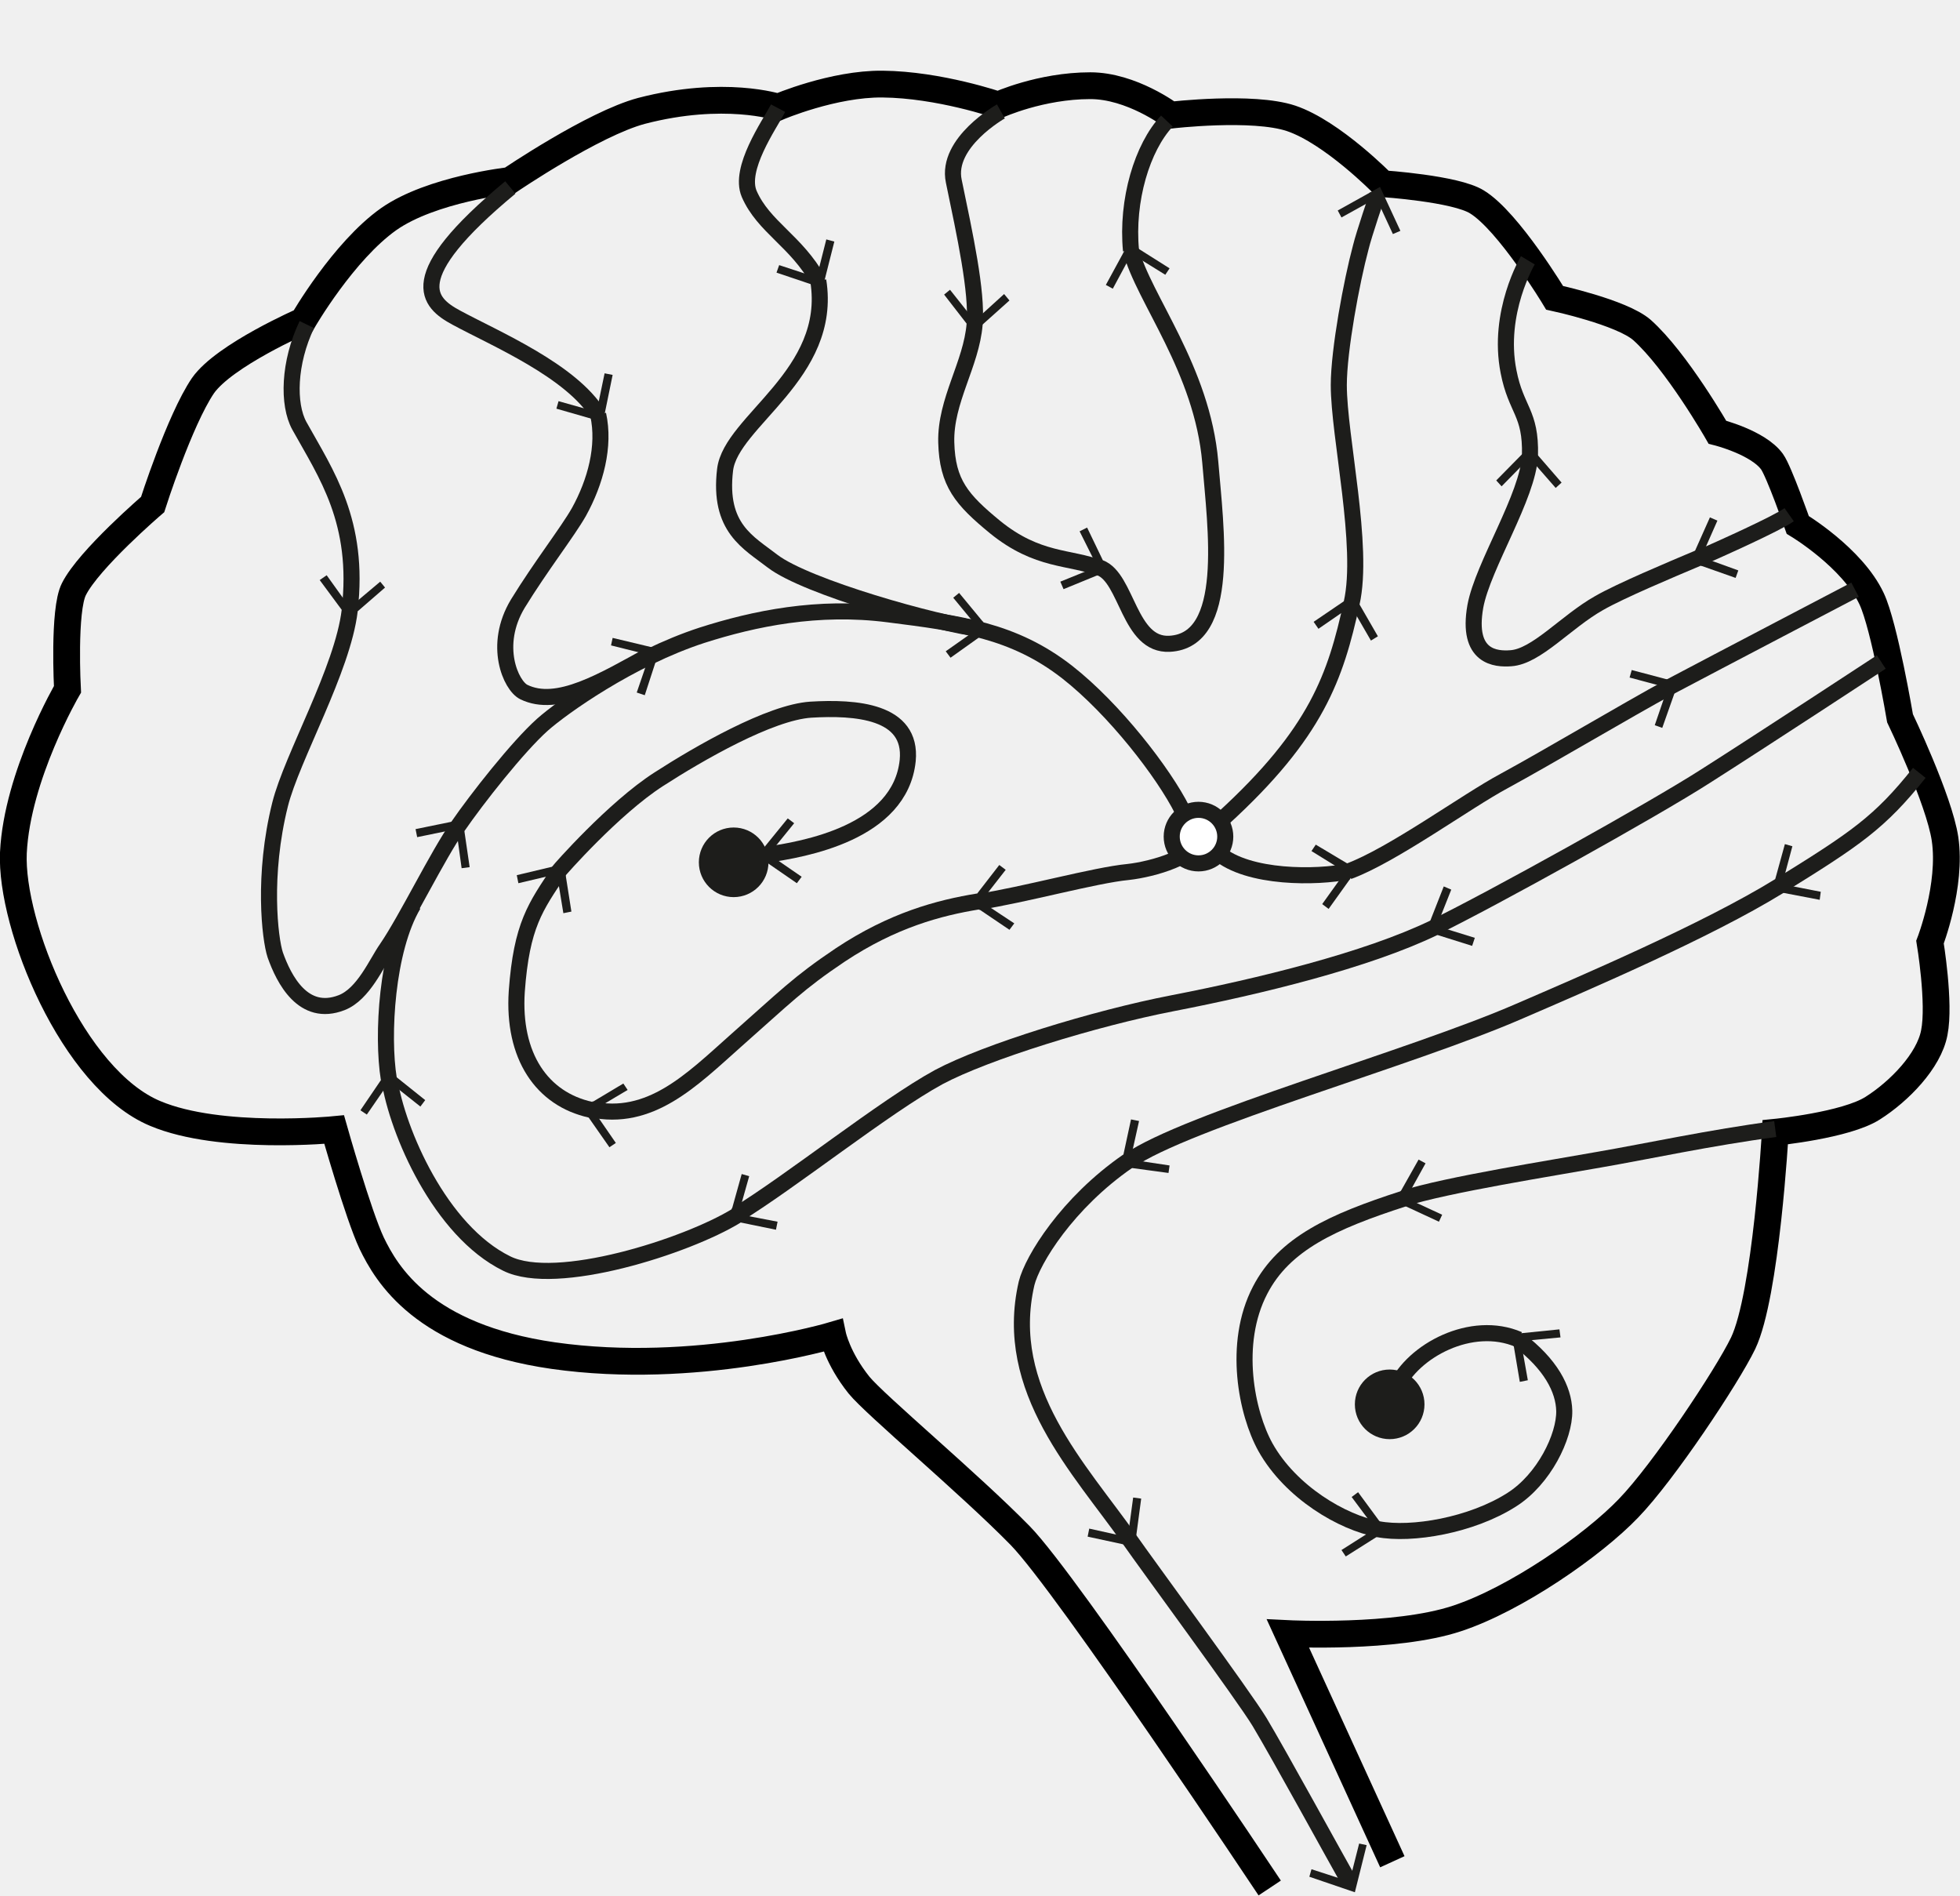
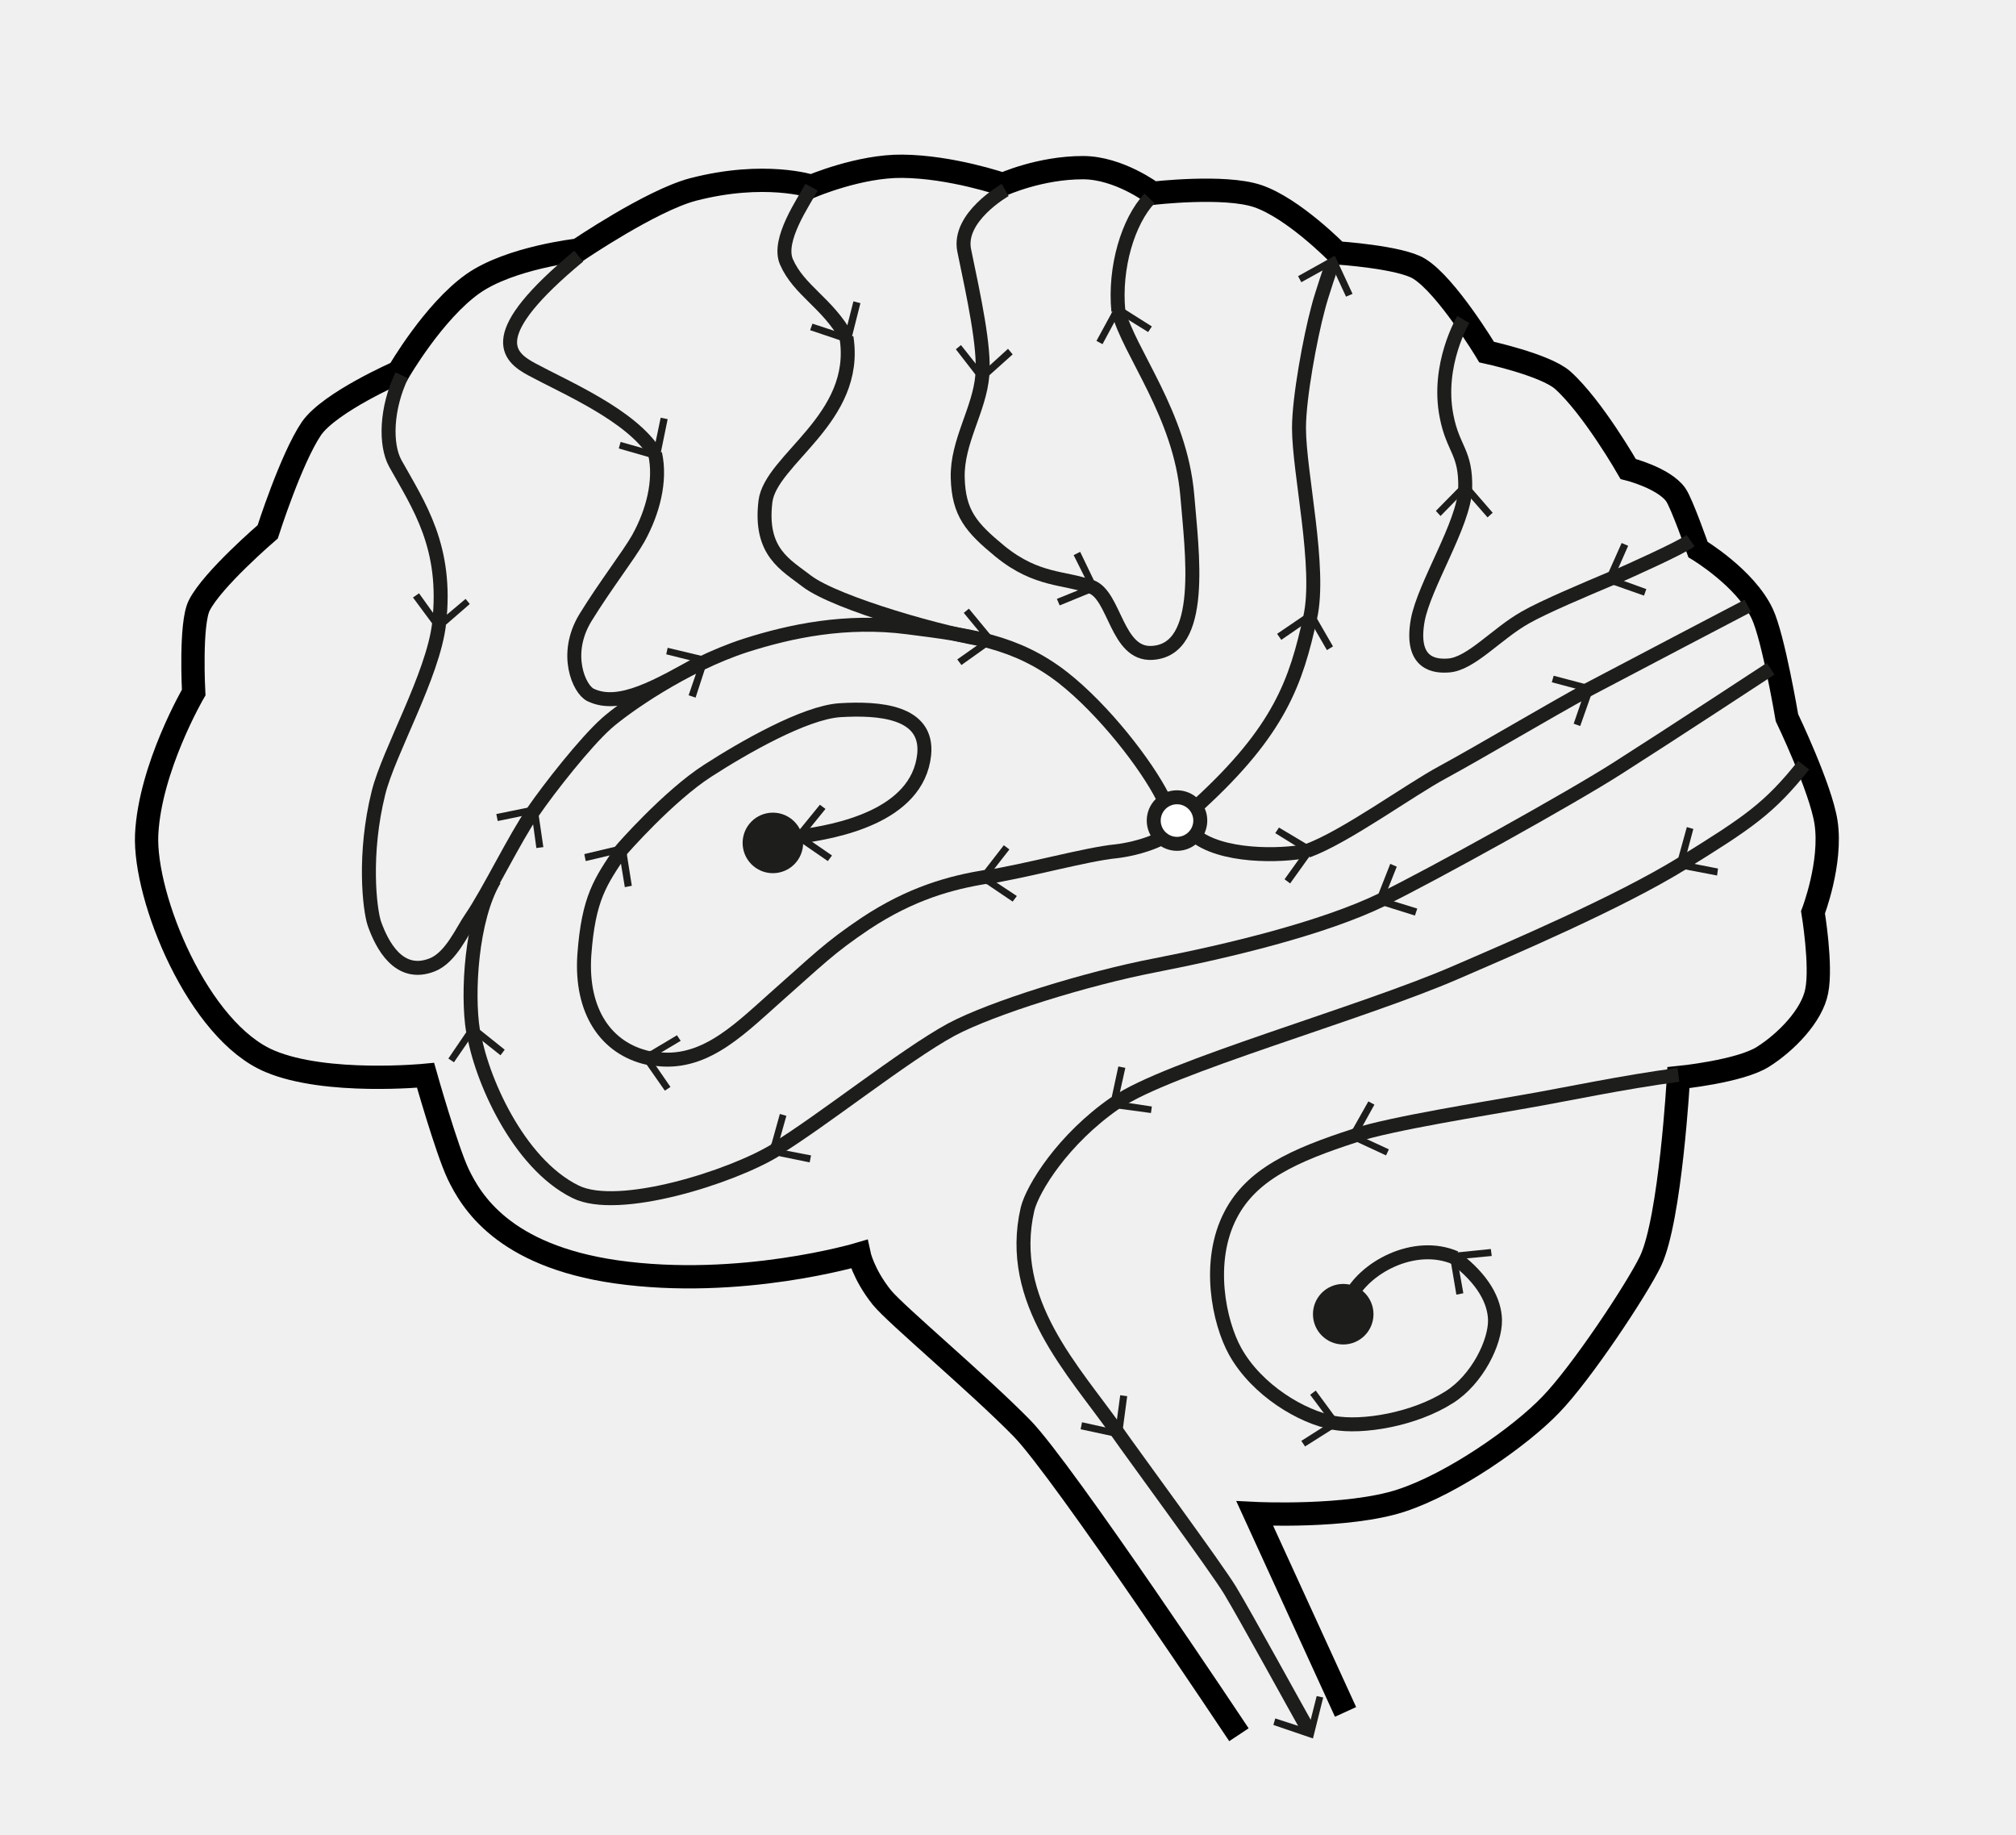
- <svg xmlns="http://www.w3.org/2000/svg" version="1.1" id="Layer_1" x="0px" y="0px" viewBox="0 0 366 353.9" style="enable-background:new 0 0 366 353.9;" xml:space="preserve">
+ <svg xmlns="http://www.w3.org/2000/svg" version="1.1" id="Layer_1" x="0px" y="0px" viewBox="0 0 433 393.9" style="enable-background:new 0 0 433 393.9;" xml:space="preserve">
  <style type="text/css">
	.st0{fill:#1D1D1B;stroke:#1D1D1B;stroke-width:3;stroke-miterlimit:10;}
	.st1{fill:none;stroke:#000000;stroke-width:5;stroke-miterlimit:10;}
	.st2{fill:#FFFFFF;stroke:#1D1D1B;stroke-miterlimit:10;}
	.st3{fill:none;stroke:#1D1D1B;stroke-width:3;stroke-miterlimit:10;}
	.st4{fill:#1D1D1B;}
	.st5{fill:#FFFFFF;stroke:#1D1D1B;stroke-width:3;stroke-miterlimit:10;}
</style>
  <g>
-     <circle class="st0" cx="259.5" cy="262.2" r="5" />
-     <circle class="st0" cx="137" cy="161" r="5" />
-     <path class="st1" d="M237.1,352.5c0,0-37.7-56.7-46.6-65.8c-9.5-9.7-27.1-24.4-30.1-28.1c-4-5-4.9-9.3-4.9-9.3s-25.5,7.6-52.2,3.8   c-24.3-3.5-31.1-15.2-33.9-21c-2.5-5.3-7-21.2-7-21.2s-21.3,2.1-33.4-3c-15.4-6.4-27.1-35.1-26.5-48.7   c0.7-14.4,10.1-30.5,10.1-30.5s-0.8-14.8,1.2-18.7c2.8-5.6,14.7-15.8,14.7-15.8s5-15.7,9.4-22.2c4-5.7,18.7-12.1,18.7-12.1   s7.5-13,16-19c8-5.6,22.6-7.2,22.6-7.2s15.6-10.6,24.6-13c15.4-4,25.5-0.7,25.5-0.7s10.3-4.4,19.5-4.3c10.6,0.1,21.6,3.9,21.6,3.9   s7.9-3.6,17.2-3.6c7.7,0,15,5.5,15,5.5s15.3-1.8,22.5,0.6c7.7,2.6,17.1,12.2,17.1,12.2s13.6,0.9,17.6,3.4   c5.9,3.6,14.5,17.9,14.5,17.9s12.5,2.7,16.3,6c6.5,5.8,14.1,19.1,14.1,19.1s7.6,1.9,10.2,5.5c1.3,1.8,4.8,11.8,4.8,11.8   s10.2,6.1,13.8,13.8c2.4,5.1,5.3,22.3,5.3,22.3s7.3,15.2,8.4,22.5c1.3,8.7-2.8,19.3-2.8,19.3s1.9,11.4,0.8,16.9   c-1,5.3-6.6,11-11.5,14.1c-5,3.2-18.2,4.5-18.2,4.5s-1.7,30.4-6,39.4c-3,6.2-14.9,24.1-21.4,30.8c-6.6,6.9-21.1,17-32.1,20.6   c-11.5,3.8-31.5,2.8-31.5,2.8l19.5,42.6" />
-     <path class="st2" d="M220.8,0" />
-     <g>
-       <g>
-         <path class="st3" d="M104.3,162.7c0.2-0.3,10.3-11.8,18.7-17.2c7.6-4.9,20.8-12.5,28.4-13c8.3-0.5,19,0.2,18.1,9.5     c-1.4,13.5-19.4,16.6-26.5,17.6" />
-         <g>
-           <polygon class="st4" points="147.1,152.8 148.3,153.7 143.6,159.5 149.7,163.7 148.8,164.9 141.4,159.8     " />
-         </g>
-       </g>
-     </g>
-     <g>
-       <g>
-         <path class="st3" d="M110.3,207.2c-9.1-2-14.6-10-13.8-22.1c0.9-12.4,3.5-15.8,7.9-22.4" />
-         <g>
-           <polygon class="st4" points="106.7,170.2 105.2,170.5 104,163.2 96.8,164.9 96.5,163.4 105.3,161.3     " />
-         </g>
-       </g>
-     </g>
-     <g>
-       <g>
-         <path class="st3" d="M182.7,168.3c-7.4,1.2-16,3.5-25.8,10c-7.9,5.3-10.2,7.8-19.6,16.1c-8.2,7.3-15.9,15.1-27,12.7" />
-         <g>
-           <polygon class="st4" points="116.4,202.3 117.2,203.5 110.8,207.3 115,213.4 113.8,214.2 108.7,206.9     " />
-         </g>
-       </g>
-     </g>
-     <g>
-       <g>
-         <path class="st3" d="M223.8,156.2c0,3.7-8.6,6.1-13.1,6.6c-6.3,0.6-19.5,4.3-28.1,5.6" />
-         <g>
-           <polygon class="st4" points="186.6,161.5 187.8,162.4 183.2,168.3 189.4,172.4 188.5,173.6 181.1,168.6     " />
-         </g>
-       </g>
-     </g>
-     <path class="st3" d="M72.6,201.4c-1.3-8-0.4-24.1,4.6-32.5" />
-     <g>
-       <g>
-         <path class="st3" d="M137.5,227c-9.3,5.7-33.7,13.5-42.9,8.9c-12.4-6.1-20.4-24.6-21.9-34.4" />
-         <g>
-           <polygon class="st4" points="79.4,205.4 78.5,206.6 72.7,202 68.5,208.1 67.3,207.3 72.4,199.8     " />
-         </g>
-       </g>
-     </g>
-     <g>
-       <g>
-         <path class="st3" d="M267.8,173.2c-12.6,6.1-32.8,11-48.8,14.1c-14.5,2.8-34.9,9.1-43.7,13.8c-10.1,5.5-27.7,19.6-37.9,25.8" />
-         <g>
-           <polygon class="st4" points="138.5,219.2 139.9,219.6 137.9,226.7 145.2,228.1 144.9,229.6 136.1,227.8     " />
-         </g>
-       </g>
-     </g>
-     <g>
-       <g>
-         <path class="st3" d="M351.3,123.6c0,0-22.1,14.5-32.8,21.3c-9.8,6.3-40.1,23.1-50.6,28.2" />
-         <g>
-           <polygon class="st4" points="269.6,165.5 271,166.1 268.3,172.9 275.4,175.1 274.9,176.6 266.3,173.9     " />
-         </g>
-       </g>
-     </g>
-     <path class="st3" d="M285.7,85c0.2-8-2.6-8.4-4-15.6c-2.2-11.1,3.6-20.8,3.6-20.8" />
-     <g>
-       <g>
-         <path class="st3" d="M317.1,104.2c-5.2,2.2-14.5,6.1-18.5,8.4c-6.2,3.5-11.7,10-16.5,10.3c-2.7,0.2-8.3-0.1-6.6-9.7     c1.4-7.6,9.9-20.6,10.2-28.2" />
-         <g>
-           <polygon class="st4" points="291.6,90.1 290.5,91.1 285.6,85.5 280.4,90.8 279.4,89.7 285.7,83.3     " />
-         </g>
-       </g>
-     </g>
-     <g>
-       <g>
-         <path class="st3" d="M334.1,96.1c-2.4,1.7-12.9,6.4-17,8.2" />
-         <g>
-           <polygon class="st4" points="319.3,96.6 320.7,97.2 317.7,104 324.6,106.5 324.1,107.9 315.6,104.9     " />
-         </g>
-       </g>
-     </g>
-     <path class="st3" d="M85.5,154.3c3.5-5.1,11.2-14.9,15.8-19c3.6-3.2,16.3-12.3,29.8-16.7c9.7-3.1,21.6-5.6,34.8-3.9   c13.4,1.7,23.4,3,33.4,10.8c8.8,6.9,18,18.8,21.5,25.8" />
-     <g>
-       <g>
-         <path class="st3" d="M65.3,114c-1.3,11-10.8,27.4-13,36.2c-3.3,13.2-1.9,25.1-0.9,28.1c1.6,4.5,5.2,11.7,12.4,8.9     c4.1-1.6,6.5-7.4,8.4-10.1c3.7-5.4,9.5-17.4,13.3-22.8" />
-         <g>
-           <polygon class="st4" points="87.7,161.9 86.2,162.1 85.2,154.8 77.9,156.3 77.6,154.8 86.4,153     " />
-         </g>
-       </g>
-     </g>
-     <g>
-       <g>
-         <path class="st3" d="M57.3,60.6c-3.4,7.1-3.6,14.9-1.4,18.9c5,9,11.3,17.9,9.4,34.4" />
-         <g>
-           <polygon class="st4" points="59.7,108.3 61,107.4 65.3,113.4 71,108.6 71.9,109.7 65.1,115.6     " />
-         </g>
-       </g>
-     </g>
-     <g>
-       <g>
-         <path class="st3" d="M111.7,77.4c1.3,5.9-0.5,12.6-3.6,18.2c-2.1,3.7-7.1,10.1-11.4,17.1c-4.7,7.8-1.3,15.3,1.1,16.5     c6.3,3.1,14.8-2.1,23.9-7.1" />
-         <g>
-           <polygon class="st4" points="120.4,129.8 118.9,129.3 121.3,122.3 114.1,120.5 114.4,119.1 123.2,121.2     " />
-         </g>
-       </g>
-     </g>
-     <g>
-       <g>
-         <path class="st3" d="M95.3,35C74.9,51.9,80,56.5,85.2,59.3c7.2,3.9,21.5,9.9,26.5,18.1" />
-         <g>
-           <polygon class="st4" points="103.9,76.3 104.3,74.9 111.4,76.9 112.9,69.7 114.4,70 112.6,78.8     " />
-         </g>
-       </g>
-     </g>
-     <g>
-       <g>
-         <path class="st3" d="M152.8,52.4c2.8,17.5-16.3,26.2-17.4,35.3c-1.3,10.9,4.4,13.6,8.9,17.1c6.3,4.8,30.4,11.6,39,12.7" />
-         <g>
-           <polygon class="st4" points="177.5,122.8 176.6,121.6 182.7,117.3 178,111.6 179.1,110.7 184.8,117.6     " />
-         </g>
-       </g>
-     </g>
-     <g>
-       <g>
-         <path class="st3" d="M145.3,20.2c-1.7,3.2-7.4,11.3-5.4,16c2.7,6.2,8.8,8.8,12.9,16.2" />
-         <g>
-           <polygon class="st4" points="145,50.9 145.5,49.5 152.5,51.8 154.3,44.7 155.8,45.1 153.6,53.8     " />
-         </g>
-       </g>
-     </g>
-     <path class="st3" d="M211.2,46.8c-0.9-9.4,2.1-19.3,6.7-24.2" />
-     <g>
-       <g>
-         <path class="st3" d="M205.4,106c5.1,1.9,5.4,14.6,13,14.2c11.6-0.6,8.6-21.7,7.6-33.9c-1.5-17.4-12.5-30.6-14.8-39.5" />
-         <g>
-           <polygon class="st4" points="218.4,50.1 217.6,51.3 211.3,47.4 207.8,53.9 206.5,53.2 210.8,45.3     " />
-         </g>
-       </g>
-     </g>
-     <g>
-       <g>
-         <path class="st3" d="M182,60.5c-0.6,7.5-5.5,14.3-5.3,22.1c0.2,7.6,2.9,10.7,9.1,15.8c8,6.5,14,5.5,19.6,7.7" />
-         <g>
-           <polygon class="st4" points="198.6,110 198,108.6 204.9,105.8 201.6,99.2 203,98.5 206.9,106.6     " />
-         </g>
-       </g>
-     </g>
-     <g>
-       <g>
-         <path class="st3" d="M186.9,20.8c0,0-10.3,5.8-8.8,13c2.1,10.1,4.4,20.7,3.9,26.7" />
-         <g>
-           <polygon class="st4" points="176.3,55 177.4,54.1 182,59.9 187.5,54.9 188.5,56.1 181.8,62.1     " />
-         </g>
-       </g>
-     </g>
-     <g>
-       <g>
-         <g>
-           <path class="st3" d="M210.9,287.4c3.2,4.6,21.4,29.3,24.3,34.1c3.6,6,14,25,17,30.3" />
-           <g>
-             <polygon class="st4" points="244.5,350.4 244.9,349 252,351.3 253.8,344.2 255.2,344.5 253,353.3      " />
-           </g>
-         </g>
-       </g>
-       <g>
-         <g>
-           <path class="st3" d="M210.6,216.8c-11.3,7.8-17.8,18.4-18.9,22.8c-4.6,19.9,10,34.7,19.2,47.8" />
-           <g>
-             <polygon class="st4" points="203.1,286.9 203.4,285.4 210.6,287 211.6,279.6 213.1,279.8 211.9,288.8      " />
-           </g>
-         </g>
-       </g>
-       <g>
-         <g>
-           <path class="st3" d="M332.3,165.4c-13.6,8.4-36.8,18.3-48.6,23.4c-20.2,8.8-62.1,20.4-73,28" />
-           <g>
-             <polygon class="st4" points="211.2,209 212.7,209.3 211.1,216.5 218.4,217.6 218.2,219 209.3,217.8      " />
-           </g>
-         </g>
-       </g>
-       <g>
-         <g>
-           <path class="st3" d="M358.4,144.3c-7.4,9.3-11.9,12.3-26.1,21.1" />
-           <g>
-             <polygon class="st4" points="333.3,157.6 334.7,158 332.8,165.1 340,166.5 339.8,168 330.9,166.3      " />
-           </g>
-         </g>
-       </g>
-     </g>
-     <g>
-       <g>
-         <path class="st3" d="M252.4,112.6c2.4-10.6-2.4-31.1-2.4-40.7c0-6.5,2.4-19.4,4.1-25.7c0.6-2.5,3.1-9.8,3.1-9.8" />
-         <g>
-           <polygon class="st4" points="261.5,43.1 260.1,43.7 257,37 250.5,40.6 249.8,39.3 257.7,34.9     " />
-         </g>
-       </g>
-     </g>
-     <g>
-       <g>
-         <path class="st3" d="M228.4,152.8c17.5-16,21-26.5,24-40.2" />
-         <g>
-           <polygon class="st4" points="257.3,118.8 256,119.6 252.3,113.2 246.2,117.4 245.3,116.1 252.8,111     " />
-         </g>
-       </g>
-     </g>
-     <path class="st3" d="M311.9,128.2c8.5-4.5,34.5-18.1,34.5-18.1" />
-     <g>
-       <g>
-         <path class="st3" d="M251.8,162.7c8.2-3,22-13.1,29.1-16.9c8.1-4.4,22.9-13.2,31-17.6" />
-         <g>
-           <polygon class="st4" points="310.4,135.9 309,135.4 311.4,128.4 304.3,126.5 304.7,125.1 313.4,127.4     " />
-         </g>
-       </g>
-     </g>
-     <g>
-       <g>
-         <path class="st3" d="M227.4,159.2c5.7,4.9,18.6,4.7,24.4,3.5" />
-         <g>
-           <polygon class="st4" points="248.1,169.7 246.9,168.8 251.2,162.8 244.9,158.9 245.7,157.7 253.4,162.3     " />
-         </g>
-       </g>
-     </g>
-     <path class="st3" d="M283.6,250.1c-8.8-3.8-19.8,2.1-22.9,9" />
-     <g>
-       <g>
-         <path class="st3" d="M257.3,285.5c6.3,1.2,17.5-0.7,25-5.5c6-3.8,9.9-11.8,9.8-16.6c-0.1-4-2.5-8.7-8.6-13.3" />
-         <g>
-           <polygon class="st4" points="291.2,248.2 291.4,249.7 284,250.4 285.3,257.7 283.8,258 282.3,249.1     " />
-         </g>
-       </g>
-     </g>
-     <g>
-       <g>
-         <path class="st3" d="M262.1,223.8c-13.3,4.3-22.3,8.4-26.8,17.1c-5.2,10-2.5,23,1,29.3c4.7,8.4,14.4,14.1,21.1,15.3" />
-         <g>
-           <polygon class="st4" points="251.3,290.6 250.5,289.4 256.8,285.4 252.4,279.5 253.6,278.6 258.9,285.8     " />
-         </g>
-       </g>
-     </g>
-     <g>
-       <g>
-         <path class="st3" d="M331.5,210.8c-12.1,1.6-24.1,4.2-32.8,5.7c-8.3,1.5-28.7,4.7-36.7,7.3" />
-         <g>
-           <polygon class="st4" points="264.9,216.5 266.2,217.2 262.6,223.7 269.3,226.8 268.7,228.1 260.5,224.3     " />
-         </g>
-       </g>
-     </g>
-     <circle class="st5" cx="223.8" cy="156.2" r="5" />
+     <circle class="st0" cx="288.5" cy="282.2" r="5" />
+     <circle class="st0" cx="166" cy="181" r="5" />
+     <path class="st1" d="M266.1,372.5c0,0-37.7-56.7-46.6-65.8c-9.5-9.7-27.1-24.4-30.1-28.1c-4-5-4.9-9.3-4.9-9.3s-25.5,7.6-52.2,3.8   c-24.3-3.5-31.1-15.2-33.9-21c-2.5-5.3-7-21.2-7-21.2s-21.3,2.1-33.4-3c-15.4-6.4-27.1-35.1-26.5-48.7   c0.7-14.4,10.1-30.5,10.1-30.5s-0.8-14.8,1.2-18.7c2.8-5.6,14.7-15.8,14.7-15.8s5-15.7,9.4-22.2c4-5.7,18.7-12.1,18.7-12.1   s7.5-13,16-19c8-5.6,22.6-7.2,22.6-7.2s15.6-10.6,24.6-13c15.4-4,25.5-0.7,25.5-0.7s10.3-4.4,19.5-4.3c10.6,0.1,21.6,3.9,21.6,3.9   s7.9-3.6,17.2-3.6c7.7,0,15,5.5,15,5.5s15.3-1.8,22.5,0.6c7.7,2.6,17.1,12.2,17.1,12.2s13.6,0.9,17.6,3.4   c5.9,3.6,14.5,17.9,14.5,17.9s12.5,2.7,16.3,6c6.5,5.8,14.1,19.1,14.1,19.1s7.6,1.9,10.2,5.5c1.3,1.8,4.8,11.8,4.8,11.8   s10.2,6.1,13.8,13.8c2.4,5.1,5.3,22.3,5.3,22.3s7.3,15.2,8.4,22.5c1.3,8.7-2.8,19.3-2.8,19.3s1.9,11.4,0.8,16.9   c-1,5.3-6.6,11-11.5,14.1c-5,3.2-18.2,4.5-18.2,4.5s-1.7,30.4-6,39.4c-3,6.2-14.9,24.1-21.4,30.8c-6.6,6.9-21.1,17-32.1,20.6   c-11.5,3.8-31.5,2.8-31.5,2.8l19.5,42.6" />
+     <path class="st2" d="M249.8,20" />
+     <g>
+       <g>
+         <path class="st3" d="M133.3,182.7c0.2-0.3,10.3-11.8,18.7-17.2c7.6-4.9,20.8-12.5,28.4-13c8.3-0.5,19,0.2,18.1,9.5     c-1.4,13.5-19.4,16.6-26.5,17.6" />
+         <g>
+           <polygon class="st4" points="176.1,172.8 177.3,173.7 172.6,179.5 178.7,183.7 177.8,184.9 170.4,179.8     " />
+         </g>
+       </g>
+     </g>
+     <g>
+       <g>
+         <path class="st3" d="M139.3,227.2c-9.1-2-14.6-10-13.8-22.1c0.9-12.4,3.5-15.8,7.9-22.4" />
+         <g>
+           <polygon class="st4" points="135.7,190.2 134.2,190.5 133,183.2 125.8,184.9 125.5,183.4 134.3,181.3     " />
+         </g>
+       </g>
+     </g>
+     <g>
+       <g>
+         <path class="st3" d="M211.7,188.3c-7.4,1.2-16,3.5-25.8,10c-7.9,5.3-10.2,7.8-19.6,16.1c-8.2,7.3-15.9,15.1-27,12.7" />
+         <g>
+           <polygon class="st4" points="145.4,222.3 146.2,223.5 139.8,227.3 144,233.4 142.8,234.2 137.7,226.9     " />
+         </g>
+       </g>
+     </g>
+     <g>
+       <g>
+         <path class="st3" d="M252.8,176.2c0,3.7-8.6,6.1-13.1,6.6c-6.3,0.6-19.5,4.3-28.1,5.6" />
+         <g>
+           <polygon class="st4" points="215.6,181.5 216.8,182.4 212.2,188.3 218.4,192.4 217.5,193.6 210.1,188.6     " />
+         </g>
+       </g>
+     </g>
+     <path class="st3" d="M101.6,221.4c-1.3-8-0.4-24.1,4.6-32.5" />
+     <g>
+       <g>
+         <path class="st3" d="M166.5,247c-9.3,5.7-33.7,13.5-42.9,8.9c-12.4-6.1-20.4-24.6-21.9-34.4" />
+         <g>
+           <polygon class="st4" points="108.4,225.4 107.5,226.6 101.7,222 97.5,228.1 96.3,227.3 101.4,219.8     " />
+         </g>
+       </g>
+     </g>
+     <g>
+       <g>
+         <path class="st3" d="M296.8,193.2c-12.6,6.1-32.8,11-48.8,14.1c-14.5,2.8-34.9,9.1-43.7,13.8c-10.1,5.5-27.7,19.6-37.9,25.8" />
+         <g>
+           <polygon class="st4" points="167.5,239.2 168.9,239.6 166.9,246.7 174.2,248.1 173.9,249.6 165.1,247.8     " />
+         </g>
+       </g>
+     </g>
+     <g>
+       <g>
+         <path class="st3" d="M380.3,143.6c0,0-22.1,14.5-32.8,21.3c-9.8,6.3-40.1,23.1-50.6,28.2" />
+         <g>
+           <polygon class="st4" points="298.6,185.5 300,186.1 297.3,192.9 304.4,195.1 303.9,196.6 295.3,193.9     " />
+         </g>
+       </g>
+     </g>
+     <path class="st3" d="M314.7,105c0.2-8-2.6-8.4-4-15.6c-2.2-11.1,3.6-20.8,3.6-20.8" />
+     <g>
+       <g>
+         <path class="st3" d="M346.1,124.2c-5.2,2.2-14.5,6.1-18.5,8.4c-6.2,3.5-11.7,10-16.5,10.3c-2.7,0.2-8.3-0.1-6.6-9.7     c1.4-7.6,9.9-20.6,10.2-28.2" />
+         <g>
+           <polygon class="st4" points="320.6,110.1 319.5,111.1 314.6,105.5 309.4,110.8 308.4,109.7 314.7,103.3     " />
+         </g>
+       </g>
+     </g>
+     <g>
+       <g>
+         <path class="st3" d="M363.1,116.1c-2.4,1.7-12.9,6.4-17,8.2" />
+         <g>
+           <polygon class="st4" points="348.3,116.6 349.7,117.2 346.7,124 353.6,126.5 353.1,127.9 344.6,124.9     " />
+         </g>
+       </g>
+     </g>
+     <path class="st3" d="M114.5,174.3c3.5-5.1,11.2-14.9,15.8-19c3.6-3.2,16.3-12.3,29.8-16.7c9.7-3.1,21.6-5.6,34.8-3.9   c13.4,1.7,23.4,3,33.4,10.8c8.8,6.9,18,18.8,21.5,25.8" />
+     <g>
+       <g>
+         <path class="st3" d="M94.3,134c-1.3,11-10.8,27.4-13,36.2c-3.3,13.2-1.9,25.1-0.9,28.1c1.6,4.5,5.2,11.7,12.4,8.9     c4.1-1.6,6.5-7.4,8.4-10.1c3.7-5.4,9.5-17.4,13.3-22.8" />
+         <g>
+           <polygon class="st4" points="116.7,181.9 115.2,182.1 114.2,174.8 106.9,176.3 106.6,174.8 115.4,173     " />
+         </g>
+       </g>
+     </g>
+     <g>
+       <g>
+         <path class="st3" d="M86.3,80.6c-3.4,7.1-3.6,14.9-1.4,18.9c5,9,11.3,17.9,9.4,34.4" />
+         <g>
+           <polygon class="st4" points="88.7,128.3 90,127.4 94.3,133.4 100,128.6 100.9,129.7 94.1,135.6     " />
+         </g>
+       </g>
+     </g>
+     <g>
+       <g>
+         <path class="st3" d="M140.7,97.4c1.3,5.9-0.5,12.6-3.6,18.2c-2.1,3.7-7.1,10.1-11.4,17.1c-4.7,7.8-1.3,15.3,1.1,16.5     c6.3,3.1,14.8-2.1,23.9-7.1" />
+         <g>
+           <polygon class="st4" points="149.4,149.8 147.9,149.3 150.3,142.3 143.1,140.5 143.4,139.1 152.2,141.2     " />
+         </g>
+       </g>
+     </g>
+     <g>
+       <g>
+         <path class="st3" d="M124.3,55c-20.4,16.9-15.3,21.5-10.1,24.3c7.2,3.9,21.5,9.9,26.5,18.1" />
+         <g>
+           <polygon class="st4" points="132.9,96.3 133.3,94.9 140.4,96.9 141.9,89.7 143.4,90 141.6,98.8     " />
+         </g>
+       </g>
+     </g>
+     <g>
+       <g>
+         <path class="st3" d="M181.8,72.4c2.8,17.5-16.3,26.2-17.4,35.3c-1.3,10.9,4.4,13.6,8.9,17.1c6.3,4.8,30.4,11.6,39,12.7" />
+         <g>
+           <polygon class="st4" points="206.5,142.8 205.6,141.6 211.7,137.3 207,131.6 208.1,130.7 213.8,137.6     " />
+         </g>
+       </g>
+     </g>
+     <g>
+       <g>
+         <path class="st3" d="M174.3,40.2c-1.7,3.2-7.4,11.3-5.4,16c2.7,6.2,8.8,8.8,12.9,16.2" />
+         <g>
+           <polygon class="st4" points="174,70.9 174.5,69.5 181.5,71.8 183.3,64.7 184.8,65.1 182.6,73.8     " />
+         </g>
+       </g>
+     </g>
+     <path class="st3" d="M240.2,66.8c-0.9-9.4,2.1-19.3,6.7-24.2" />
+     <g>
+       <g>
+         <path class="st3" d="M234.4,126c5.1,1.9,5.4,14.6,13,14.2c11.6-0.6,8.6-21.7,7.6-33.9c-1.5-17.4-12.5-30.6-14.8-39.5" />
+         <g>
+           <polygon class="st4" points="247.4,70.1 246.6,71.3 240.3,67.4 236.8,73.9 235.5,73.2 239.8,65.3     " />
+         </g>
+       </g>
+     </g>
+     <g>
+       <g>
+         <path class="st3" d="M211,80.5c-0.6,7.5-5.5,14.3-5.3,22.1c0.2,7.6,2.9,10.7,9.1,15.8c8,6.5,14,5.5,19.6,7.7" />
+         <g>
+           <polygon class="st4" points="227.6,130 227,128.6 233.9,125.8 230.6,119.2 232,118.5 235.9,126.6     " />
+         </g>
+       </g>
+     </g>
+     <g>
+       <g>
+         <path class="st3" d="M215.9,40.8c0,0-10.3,5.8-8.8,13c2.1,10.1,4.4,20.7,3.9,26.7" />
+         <g>
+           <polygon class="st4" points="205.3,75 206.4,74.1 211,79.9 216.5,74.9 217.5,76.1 210.8,82.1     " />
+         </g>
+       </g>
+     </g>
+     <g>
+       <g>
+         <g>
+           <path class="st3" d="M239.9,307.4c3.2,4.6,21.4,29.3,24.3,34.1c3.6,6,14,25,17,30.3" />
+           <g>
+             <polygon class="st4" points="273.5,370.4 273.9,369 281,371.3 282.8,364.2 284.2,364.5 282,373.3      " />
+           </g>
+         </g>
+       </g>
+       <g>
+         <g>
+           <path class="st3" d="M239.6,236.8c-11.3,7.8-17.8,18.4-18.9,22.8c-4.6,19.9,10,34.7,19.2,47.8" />
+           <g>
+             <polygon class="st4" points="232.1,306.9 232.4,305.4 239.6,307 240.6,299.6 242.1,299.8 240.9,308.8      " />
+           </g>
+         </g>
+       </g>
+       <g>
+         <g>
+           <path class="st3" d="M361.3,185.4c-13.6,8.4-36.8,18.3-48.6,23.4c-20.2,8.8-62.1,20.4-73,28" />
+           <g>
+             <polygon class="st4" points="240.2,229 241.7,229.3 240.1,236.5 247.4,237.6 247.2,239 238.3,237.8      " />
+           </g>
+         </g>
+       </g>
+       <g>
+         <g>
+           <path class="st3" d="M387.4,164.3c-7.4,9.3-11.9,12.3-26.1,21.1" />
+           <g>
+             <polygon class="st4" points="362.3,177.6 363.7,178 361.8,185.1 369,186.5 368.8,188 359.9,186.3      " />
+           </g>
+         </g>
+       </g>
+     </g>
+     <g>
+       <g>
+         <path class="st3" d="M281.4,132.6c2.4-10.6-2.4-31.1-2.4-40.7c0-6.5,2.4-19.4,4.1-25.7c0.6-2.5,3.1-9.8,3.1-9.8" />
+         <g>
+           <polygon class="st4" points="290.5,63.1 289.1,63.7 286,57 279.5,60.6 278.8,59.3 286.7,54.9     " />
+         </g>
+       </g>
+     </g>
+     <g>
+       <g>
+         <path class="st3" d="M257.4,172.8c17.5-16,21-26.5,24-40.2" />
+         <g>
+           <polygon class="st4" points="286.3,138.8 285,139.6 281.3,133.2 275.2,137.4 274.3,136.1 281.8,131     " />
+         </g>
+       </g>
+     </g>
+     <path class="st3" d="M340.9,148.2c8.5-4.5,34.5-18.1,34.5-18.1" />
+     <g>
+       <g>
+         <path class="st3" d="M280.8,182.7c8.2-3,22-13.1,29.1-16.9c8.1-4.4,22.9-13.2,31-17.6" />
+         <g>
+           <polygon class="st4" points="339.4,155.9 338,155.4 340.4,148.4 333.3,146.5 333.7,145.1 342.4,147.4     " />
+         </g>
+       </g>
+     </g>
+     <g>
+       <g>
+         <path class="st3" d="M256.4,179.2c5.7,4.9,18.6,4.7,24.4,3.5" />
+         <g>
+           <polygon class="st4" points="277.1,189.7 275.9,188.8 280.2,182.8 273.9,178.9 274.7,177.7 282.4,182.3     " />
+         </g>
+       </g>
+     </g>
+     <path class="st3" d="M312.6,270.1c-8.8-3.8-19.8,2.1-22.9,9" />
+     <g>
+       <g>
+         <path class="st3" d="M286.3,305.5c6.3,1.2,17.5-0.7,25-5.5c6-3.8,9.9-11.8,9.8-16.6c-0.1-4-2.5-8.7-8.6-13.3" />
+         <g>
+           <polygon class="st4" points="320.2,268.2 320.4,269.7 313,270.4 314.3,277.7 312.8,278 311.3,269.1     " />
+         </g>
+       </g>
+     </g>
+     <g>
+       <g>
+         <path class="st3" d="M291.1,243.8c-13.3,4.3-22.3,8.4-26.8,17.1c-5.2,10-2.5,23,1,29.3c4.7,8.4,14.4,14.1,21.1,15.3" />
+         <g>
+           <polygon class="st4" points="280.3,310.6 279.5,309.4 285.8,305.4 281.4,299.5 282.6,298.6 287.9,305.8     " />
+         </g>
+       </g>
+     </g>
+     <g>
+       <g>
+         <path class="st3" d="M360.5,230.8c-12.1,1.6-24.1,4.2-32.8,5.7c-8.3,1.5-28.7,4.7-36.7,7.3" />
+         <g>
+           <polygon class="st4" points="293.9,236.5 295.2,237.2 291.6,243.7 298.3,246.8 297.7,248.1 289.5,244.3     " />
+         </g>
+       </g>
+     </g>
+     <circle class="st5" cx="252.8" cy="176.2" r="5" />
  </g>
</svg>
